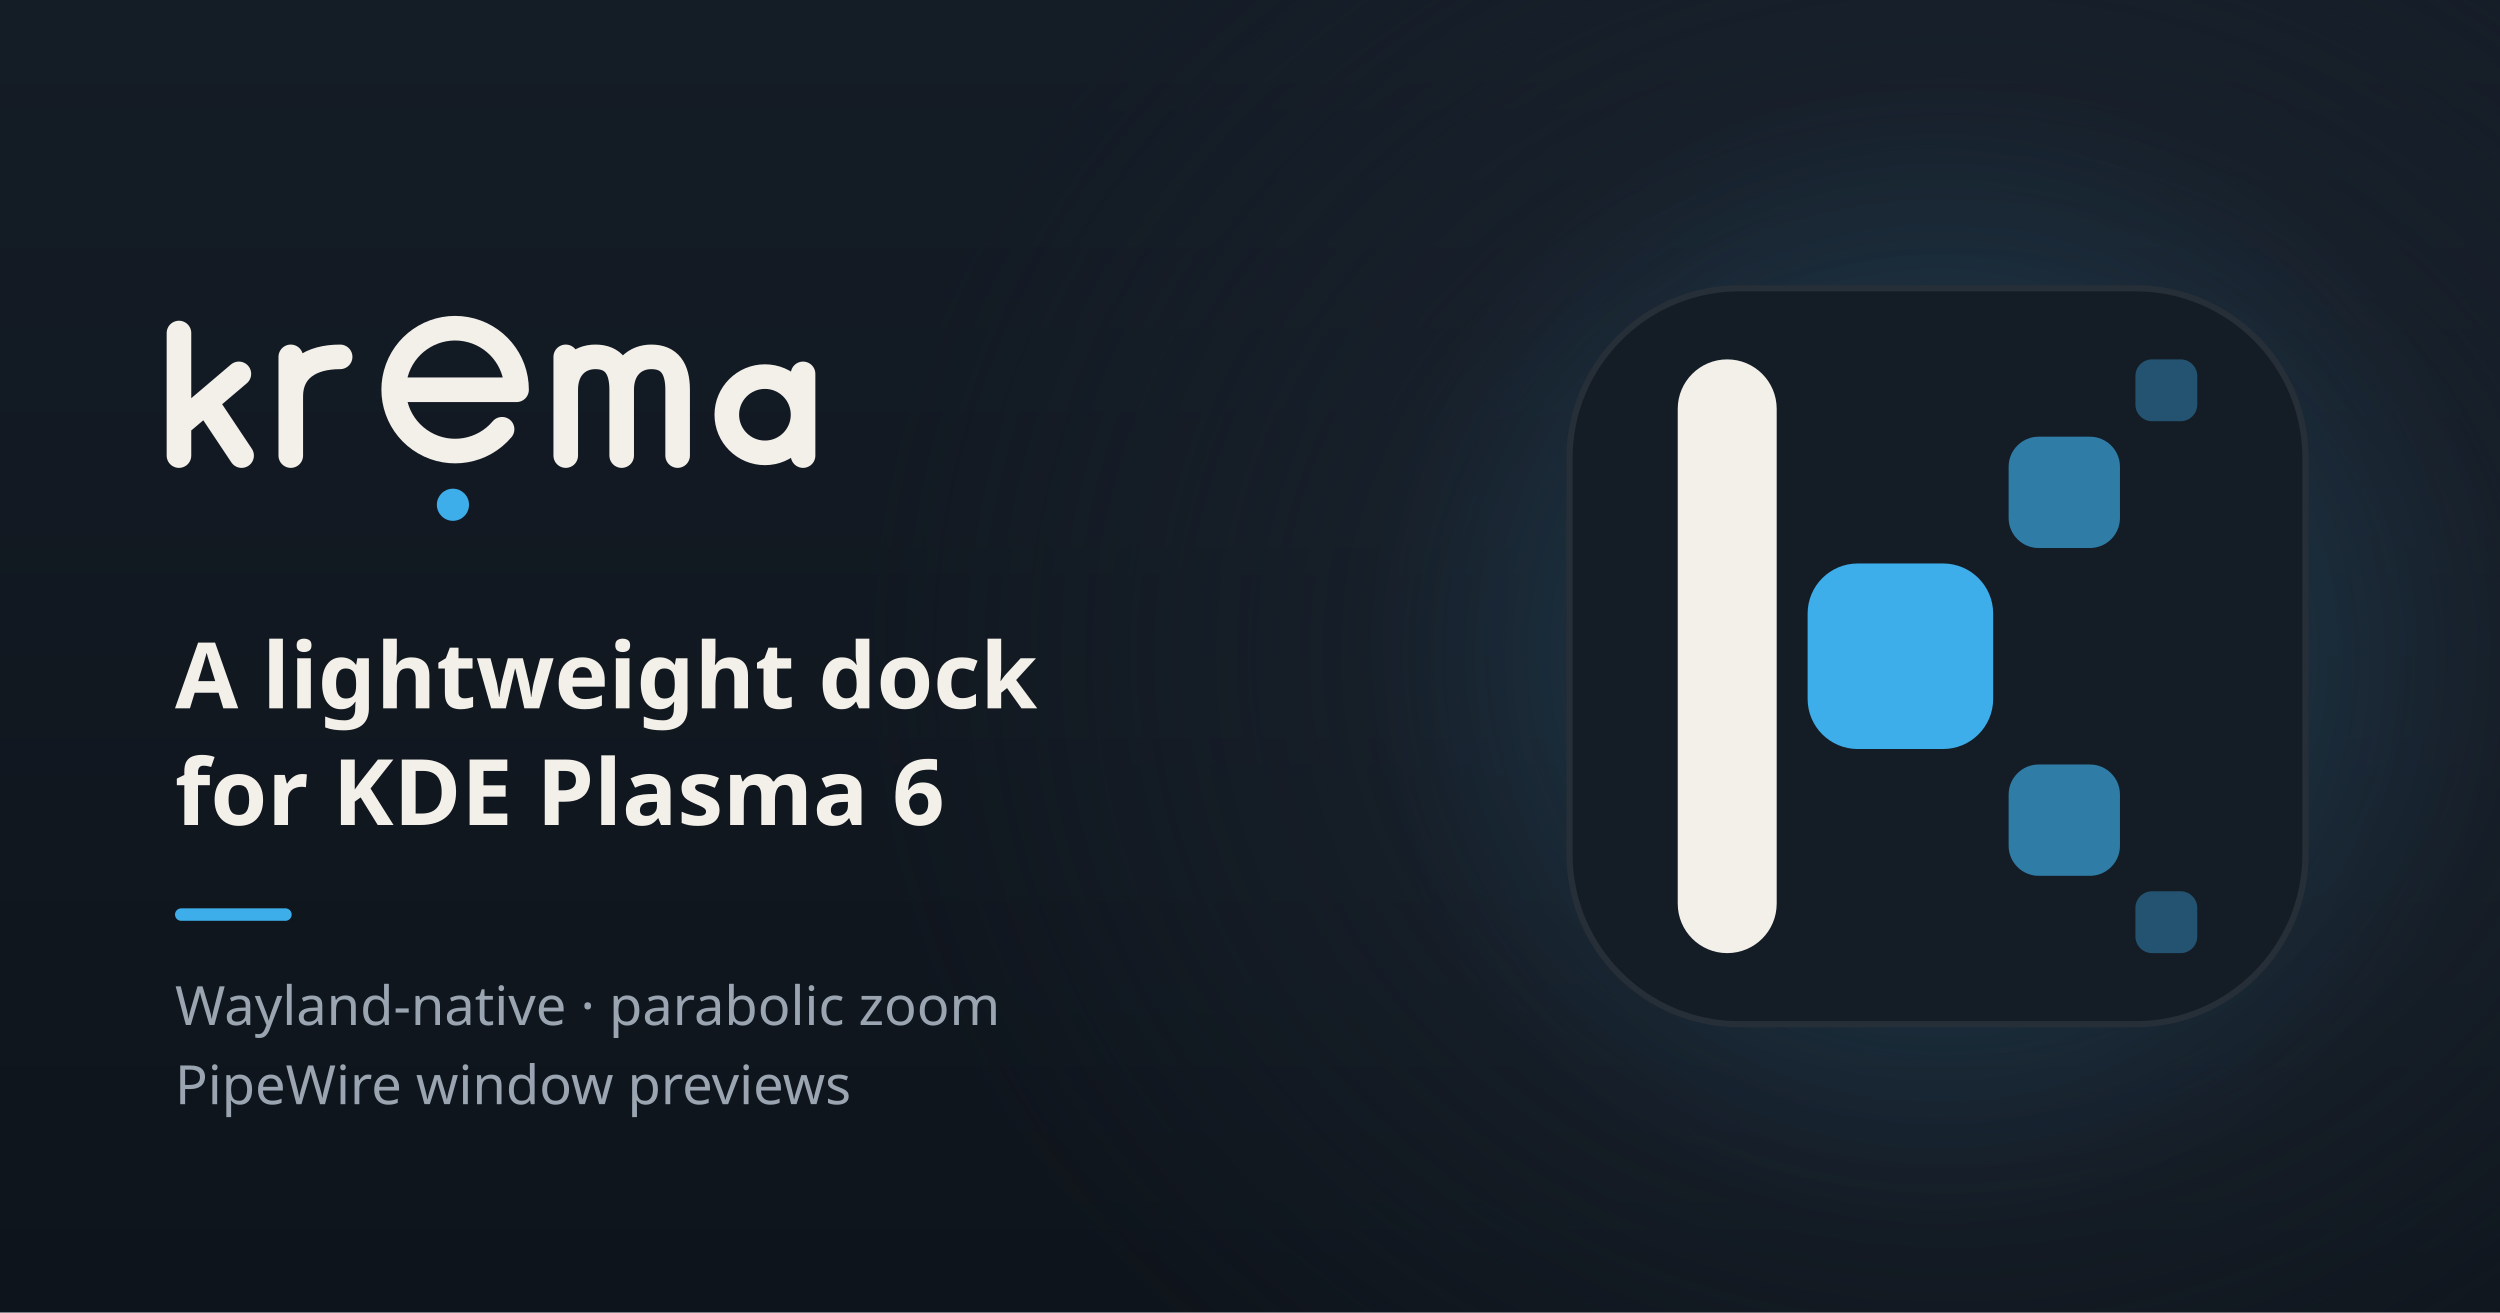
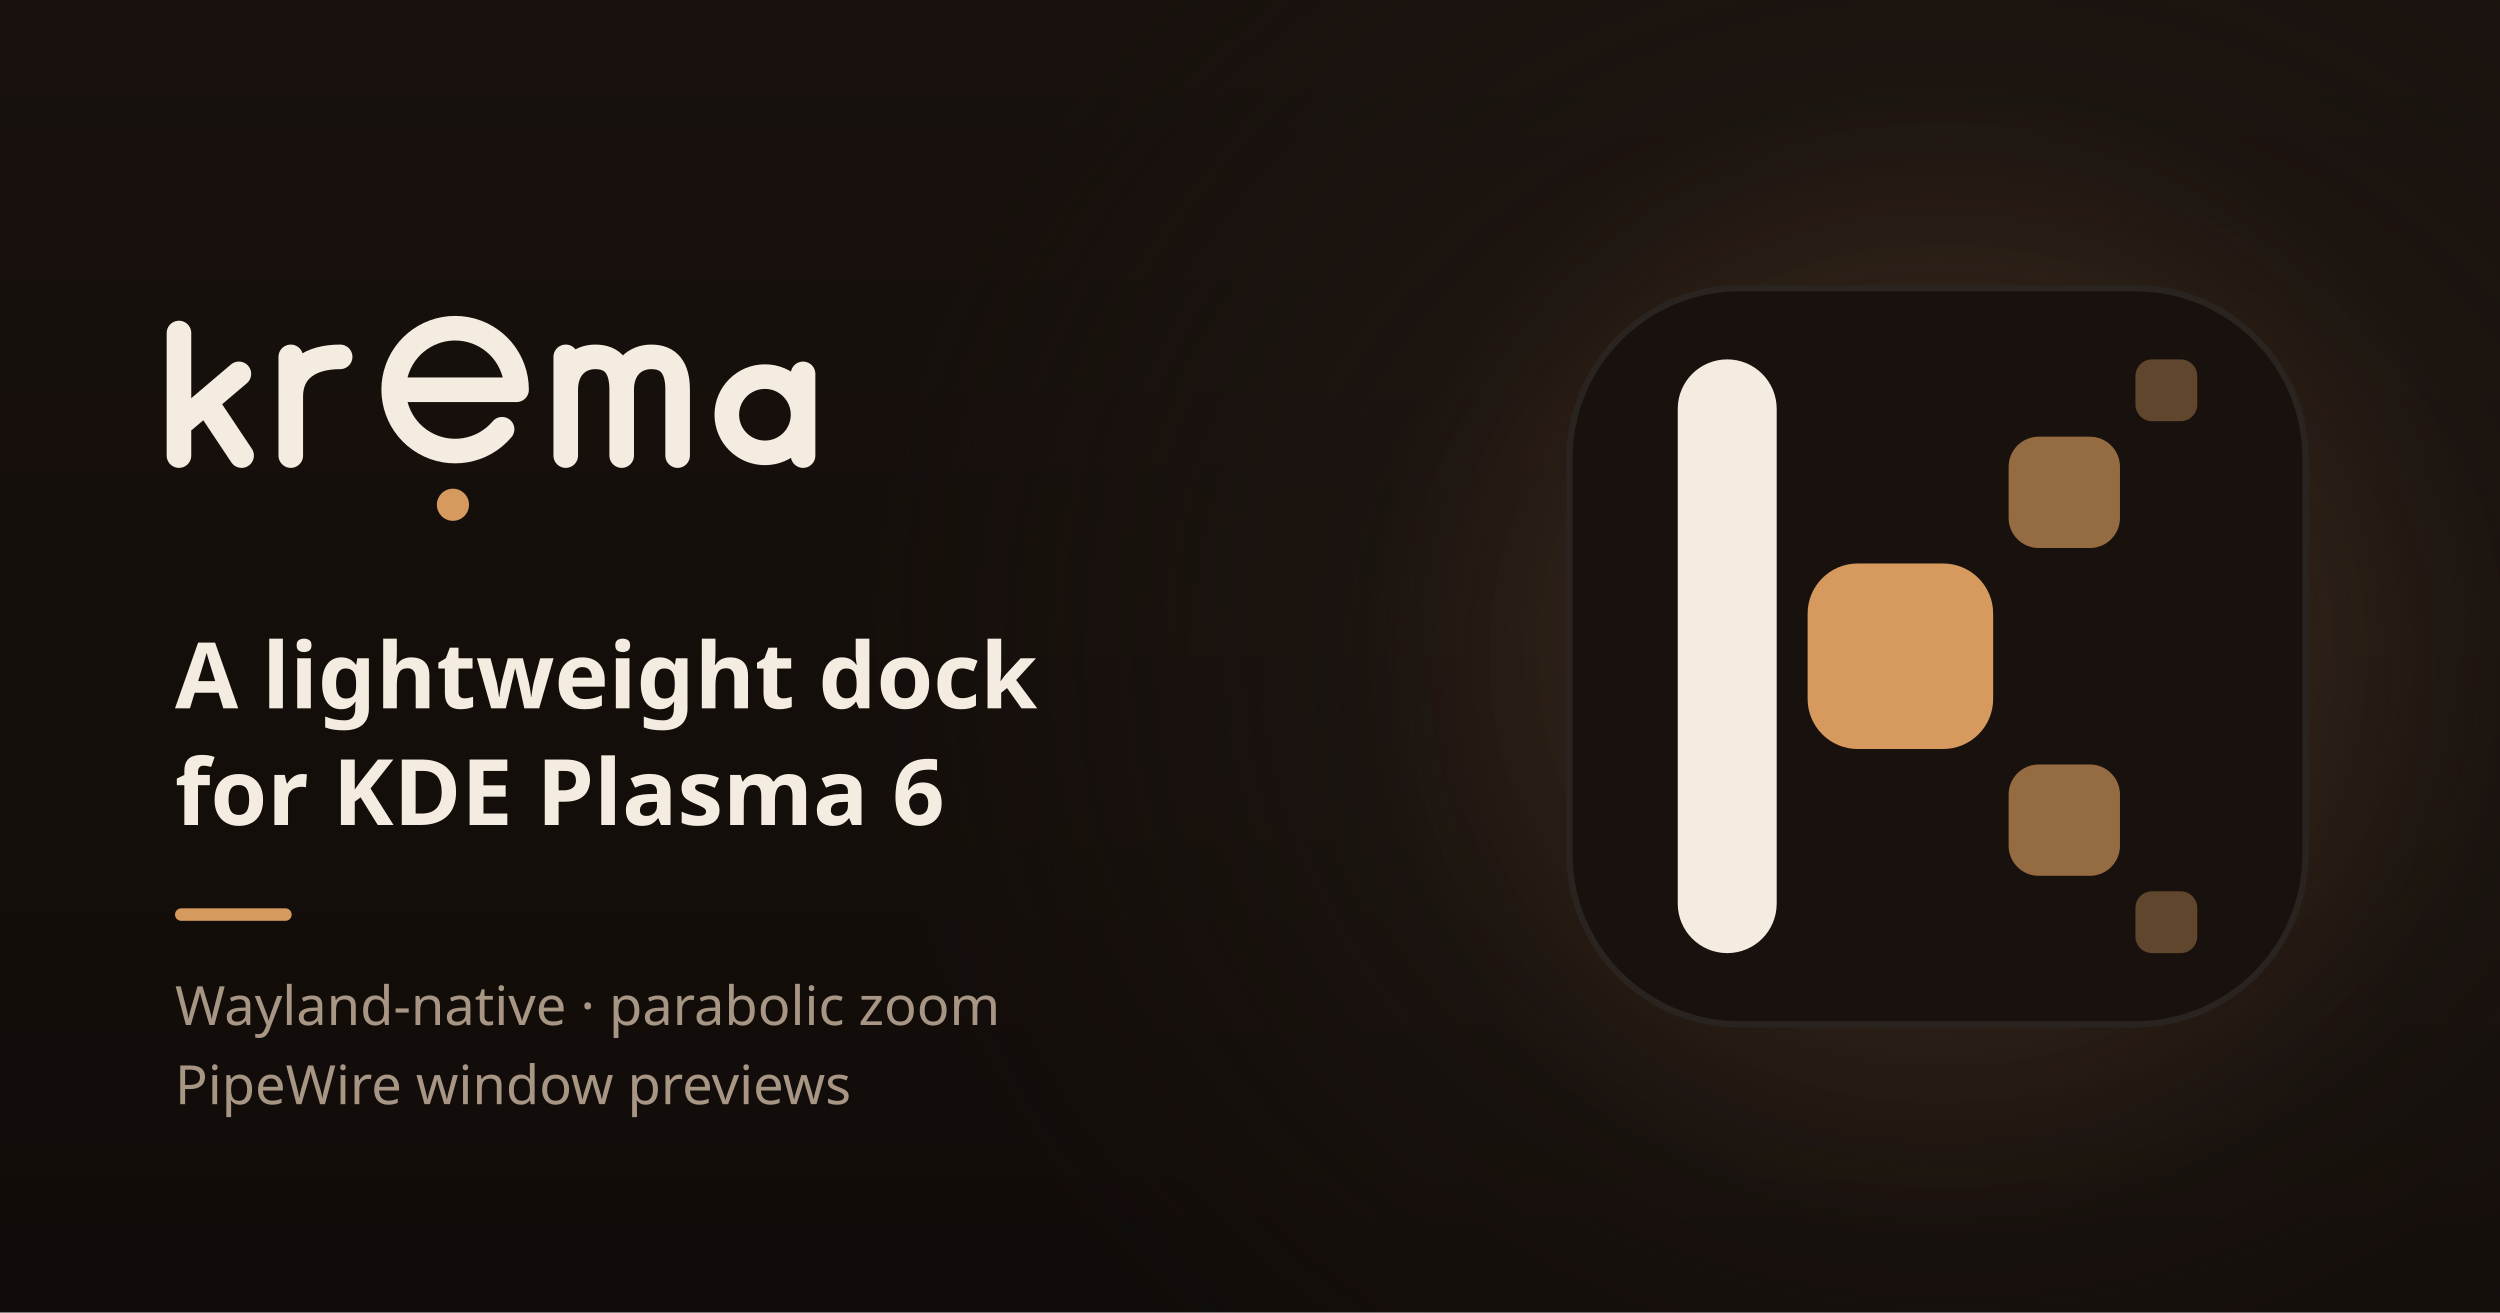
<svg xmlns="http://www.w3.org/2000/svg" width="1200" height="630" viewBox="0 0 1200 630" role="img" aria-label="Krema — A lightweight dock for KDE Plasma 6">
  <defs>
    <linearGradient id="bg" x1="0" y1="0" x2="0" y2="1">
-       <stop offset="0" stop-color="#141C26" />
-       <stop offset="1" stop-color="#0E141B" />
+       <stop offset="0" stop-color="#18110D" />
+       <stop offset="1" stop-color="#110C09" />
    </linearGradient>
    <radialGradient id="glow" cx="930" cy="315" r="1" gradientUnits="userSpaceOnUse" gradientTransform="translate(930,315) scale(520,460) translate(-930,-315)">
-       <stop offset="0" stop-color="#1D2733" stop-opacity="0.9" />
-       <stop offset="1" stop-color="#1D2733" stop-opacity="0" />
+       <stop offset="0" stop-color="#231A14" stop-opacity="0.9" />
+       <stop offset="1" stop-color="#231A14" stop-opacity="0" />
    </radialGradient>
    <radialGradient id="accentGlow">
-       <stop offset="0" stop-color="#3DAEE9" stop-opacity="0.22" />
-       <stop offset="1" stop-color="#3DAEE9" stop-opacity="0" />
+       <stop offset="0" stop-color="#D69A5E" stop-opacity="0.22" />
+       <stop offset="1" stop-color="#D69A5E" stop-opacity="0" />
    </radialGradient>
  </defs>
  <rect width="1200" height="630" fill="url(#bg)" />
  <rect width="1200" height="630" fill="url(#glow)" />
  <circle cx="930" cy="315" r="273.6" fill="url(#accentGlow)" />
  <svg x="80" y="118" width="311.37" height="132" viewBox="0 -10.9 342.98 145.4">
-     <g fill="none" stroke="#F3F0EA" stroke-linecap="round" stroke-linejoin="round">
+     <g fill="none" stroke="#F4ECE0" stroke-linecap="round" stroke-linejoin="round">
      <path transform="translate(6.5,28) scale(0.72)" d="M0,10 V100 M44,40 L4,74 M20,61 L46,100" stroke-width="18.06" />
      <path transform="translate(65.62,13) scale(0.87)" d="M0,40 V100 M0,64 C0,48 12,40 30,40" stroke-width="14.94" />
      <path transform="translate(117.72,-16) scale(1.16)" d="M2,70 H58 A28,28 0 1 0 51.4,88" stroke-width="11.21" />
      <path transform="translate(211,13) scale(0.87)" d="M0,40 V100 M0,60 C0,47 8,40 18,40 C29,40 34,47 34,60 V100 M34,60 C34,47 42,40 52,40 C63,40 68,47 68,60 V100" stroke-width="14.94" />
      <path transform="translate(296.16,28) scale(0.72)" d="M56,40 V100 M56,70 A28,28 0 1 1 0,70 A28,28 0 1 1 56,70" stroke-width="18.06" />
    </g>
-     <circle cx="151.36" cy="126" r="8.5" fill="#3DAEE9" />
+     <circle cx="151.36" cy="126" r="8.5" fill="#D69A5E" />
  </svg>
-   <text x="84" y="340" font-family="Noto Sans" font-size="44" font-weight="600" fill="#F3F0EA" text-anchor="start">A lightweight dock</text>
-   <text x="84" y="396" font-family="Noto Sans" font-size="44" font-weight="600" fill="#F3F0EA" text-anchor="start">for KDE Plasma 6</text>
-   <rect x="84" y="436" width="56" height="6" rx="3" fill="#3DAEE9" />
-   <text x="84" y="492" font-family="Noto Sans" font-size="26" font-weight="400" fill="#9AA5B1" text-anchor="start">Wayland-native · parabolic zoom</text>
-   <text x="84" y="530" font-family="Noto Sans" font-size="26" font-weight="400" fill="#9AA5B1" text-anchor="start">PipeWire window previews</text>
+   <text x="84" y="340" font-family="Noto Sans" font-size="44" font-weight="600" fill="#F4ECE0" text-anchor="start">A lightweight dock</text>
+   <text x="84" y="396" font-family="Noto Sans" font-size="44" font-weight="600" fill="#F4ECE0" text-anchor="start">for KDE Plasma 6</text>
+   <rect x="84" y="436" width="56" height="6" rx="3" fill="#D69A5E" />
+   <text x="84" y="492" font-family="Noto Sans" font-size="26" font-weight="400" fill="#A89684" text-anchor="start">Wayland-native · parabolic zoom</text>
+   <text x="84" y="530" font-family="Noto Sans" font-size="26" font-weight="400" fill="#A89684" text-anchor="start">PipeWire window previews</text>
  <g transform="translate(740,125) scale(1.48438)">
-     <rect x="8" y="8" width="240" height="240" rx="56" fill="#141C26" />
+     <rect x="8" y="8" width="240" height="240" rx="56" fill="#18110D" />
    <rect x="9" y="9" width="238" height="238" rx="55" fill="none" stroke="#FFFFFF" stroke-opacity=".08" stroke-width="2" />
-     <rect x="44" y="32" width="32" height="192" rx="16" fill="#F3F0EA" />
-     <rect x="86" y="98" width="60" height="60" rx="16.2" fill="#3DAEE9" />
-     <rect x="151" y="57" width="36" height="36" rx="9.72" fill="#3DAEE9" opacity="0.66" />
-     <rect x="151" y="163" width="36" height="36" rx="9.72" fill="#3DAEE9" opacity="0.66" />
-     <rect x="192" y="32" width="20" height="20" rx="5.4" fill="#3DAEE9" opacity="0.38" />
-     <rect x="192" y="204" width="20" height="20" rx="5.4" fill="#3DAEE9" opacity="0.38" />
+     <rect x="44" y="32" width="32" height="192" rx="16" fill="#F4ECE0" />
+     <rect x="86" y="98" width="60" height="60" rx="16.2" fill="#D69A5E" />
+     <rect x="151" y="57" width="36" height="36" rx="9.72" fill="#D69A5E" opacity="0.66" />
+     <rect x="151" y="163" width="36" height="36" rx="9.72" fill="#D69A5E" opacity="0.66" />
+     <rect x="192" y="32" width="20" height="20" rx="5.4" fill="#D69A5E" opacity="0.38" />
+     <rect x="192" y="204" width="20" height="20" rx="5.4" fill="#D69A5E" opacity="0.38" />
  </g>
</svg>
